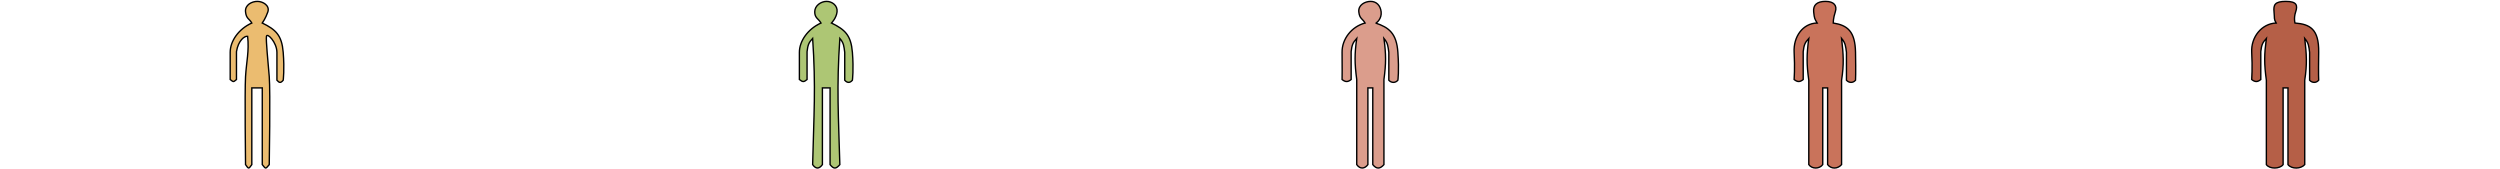
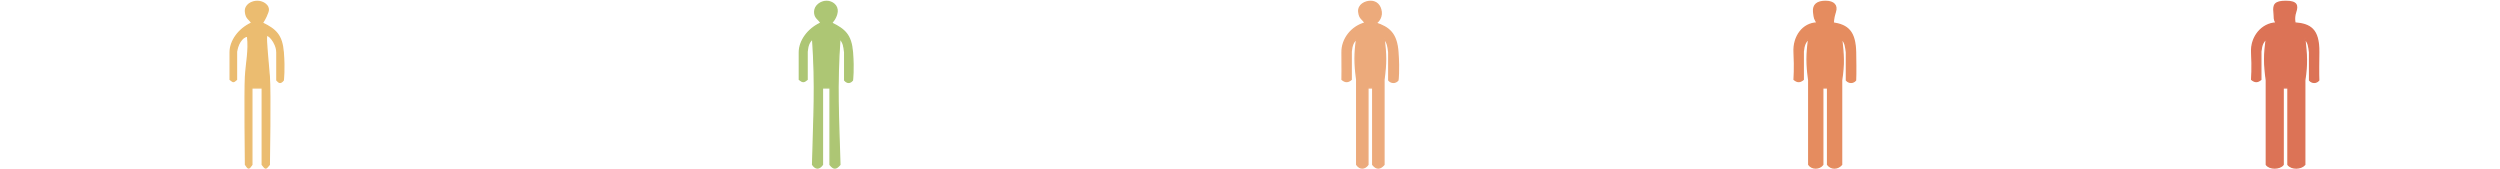
<svg xmlns="http://www.w3.org/2000/svg" width="1792" height="121" viewBox="0 0 1792 121" fill="none">
-   <path d="M180.5 118C178.157 121.166 178.343 121.318 176 118C176 118 175.38 65.759 176 55C176.62 44.241 178.69 36.724 177.5 26C175.354 25.651 170.796 28.922 169.5 37V57C167.315 58.763 167.527 59.051 165 57V37.5C165 29.5 170.981 20.783 180.5 16.5C178.743 13.376 176.5 13.5 176 8.5C175.5 3.5 180.5 1 184.5 1C188.5 1 193.5 4 192 8.5C190.5 13 188 16.5 188 16.5C197.474 21.166 202 25 203 37.5C204 50 203 57.5 203 57.5C201.242 59.598 200.257 59.514 198.5 57.5V37.5C198.422 30.289 191.486 23.256 191 26C190.514 28.744 192.139 44.263 193 55C193.861 65.737 193 118 193 118C190.266 121.092 190.733 121.417 188 118V63H180.5V118Z" fill="#EBBC70" stroke="black" />
-   <path d="M582.5 118C583.349 82.54 584.892 62.51 582.5 27.5C579.596 30.689 579.061 32.35 578.5 37V57C576.315 58.763 575.527 59.051 573 57V37.5C573 29.5 578.981 20.783 588.5 16.5C586.743 13.376 584 13 584 8.5C584 4 588.5 1 592.5 1C596.5 1 600.5 4 600 8.5C599.5 13 596 16.5 596 16.5C605.474 21.166 610 25 611 37.5C612 50 611 57.5 611 57.5C609.242 59.598 607.257 59.514 605.5 57.5V37.5C604.911 33.185 604.907 31.006 602 27.5C599.598 62.842 601.02 82.657 602 118C599.266 121.092 597.733 121.417 595 118V63H589.5V118C587.157 121.166 584.843 121.318 582.5 118Z" fill="#ADC674" stroke="black" />
-   <path d="M980.503 118C978.16 121.166 974.845 121.318 972.503 118V57C970.943 45.215 970.951 38.744 972.503 27.5C969.598 30.689 969.063 32.35 968.503 37V57C966.317 58.763 964.53 59.051 962.003 57C962.003 57 962.156 46.979 962.003 37.5C961.849 28.021 968.802 19.042 978.503 16.5C976.745 13.376 974.503 13.5 974.003 8.5C973.503 3.5 978.503 1 982.503 1C986.503 1 989.458 3.776 990.003 8.5C990.547 13.224 986.871 16.595 986.003 16.5C995.548 19.659 1001.06 23.853 1002 37.5C1002.95 51.147 1002 57.5 1002 57.5C1000.24 59.598 997.259 59.514 995.503 57.5V37.5C994.914 33.185 994.909 31.006 992.003 27.5C993.548 39.028 993.567 45.471 992.003 57V118C989.269 121.092 986.736 121.417 984.003 118V63H980.503V118Z" fill="#DB9D8C" stroke="black" />
-   <path d="M1306.54 118C1304.19 121.166 1298.88 121.318 1296.54 118V57.5C1294.91 45.785 1294.96 39.216 1296.54 27.5C1293.63 30.689 1293.1 32.35 1292.54 37V57C1290.35 58.763 1288.56 59.051 1286.04 57C1286.04 57 1286.65 48.701 1286.04 37.5C1285.43 26.299 1292.24 16.698 1302.54 16.5C1300.78 13.376 1300.54 13.5 1300.04 8.5C1299.54 3.5 1302.54 1 1308.54 1C1314.54 1 1317.04 4 1315.54 8.5C1314.04 13 1314.04 16.5 1314.04 16.5C1324.4 18.098 1329.75 22.55 1330.04 37.5C1330.33 52.45 1330.04 57.5 1330.04 57.5C1328.28 59.598 1325.29 59.514 1323.54 57.5V37.5C1322.95 33.185 1322.94 31.006 1320.04 27.5C1321.37 39.216 1321.85 45.784 1320.04 57.5V118C1317.3 121.092 1312.77 121.417 1310.04 118V63H1306.54V118Z" fill="#C9735B" stroke="black" />
-   <path d="M1636.53 118C1634.19 121.166 1626.88 121.318 1624.53 118V57.5C1622.91 45.785 1622.96 39.216 1624.53 27.5C1621.63 30.689 1621.09 32.35 1620.53 37V57C1618.35 58.763 1616.56 59.051 1614.03 57C1614.03 57 1614.64 48.44 1614.03 37.5C1613.43 26.56 1621.21 16.893 1631.53 16.5C1629.78 13.376 1630.53 13.5 1630.03 8.5C1629.53 3.5 1630.53 1 1638.53 1C1646.53 1 1647.03 4 1645.53 8.5C1644.03 13 1645.03 16.5 1645.03 16.5C1655.59 17.358 1662.28 20.588 1662.03 37.5C1661.78 54.412 1662.03 57.5 1662.03 57.5C1660.28 59.598 1657.29 59.514 1655.53 57.5V37.5C1654.94 33.185 1654.94 31.006 1652.03 27.5C1653.36 39.216 1653.84 45.784 1652.03 57.5V118C1649.3 121.092 1642.77 121.417 1640.03 118V63H1636.53V118Z" fill="#B55F47" stroke="black" />
+   <path d="M180.5 118C178.157 121.166 178.343 121.318 176 118C176 118 175.38 65.759 176 55C176.62 44.241 178.69 36.724 177.5 26C175.354 25.651 170.796 28.922 169.5 37V57C167.315 58.763 167.527 59.051 165 57V37.5C165 29.5 170.981 20.783 180.5 16.5C178.743 13.376 176.5 13.5 176 8.5C175.5 3.5 180.5 1 184.5 1C188.5 1 193.5 4 192 8.5C190.5 13 188 16.5 188 16.5C197.474 21.166 202 25 203 37.5C204 50 203 57.5 203 57.5C201.242 59.598 200.257 59.514 198.5 57.5V37.5C198.422 30.289 191.486 23.256 191 26C190.514 28.744 192.139 44.263 193 55C193.861 65.737 193 118 193 118C190.266 121.092 190.733 121.417 188 118V63H180.5V118Z" fill="#EBBC70" stroke="#EBBC70" />
+   <path d="M582.5 118C583.349 82.54 584.892 62.51 582.5 27.5C579.596 30.689 579.061 32.35 578.5 37V57C576.315 58.763 575.527 59.051 573 57V37.5C573 29.5 578.981 20.783 588.5 16.5C586.743 13.376 584 13 584 8.5C584 4 588.5 1 592.5 1C596.5 1 600.5 4 600 8.5C599.5 13 596 16.5 596 16.5C605.474 21.166 610 25 611 37.5C612 50 611 57.5 611 57.5C609.242 59.598 607.257 59.514 605.5 57.5V37.5C604.911 33.185 604.907 31.006 602 27.5C599.598 62.842 601.02 82.657 602 118C599.266 121.092 597.733 121.417 595 118V63H589.5V118C587.157 121.166 584.843 121.318 582.5 118Z" fill="#ADC674" stroke="#ADC674" />
+   <path d="M980.503 118C978.16 121.166 974.845 121.318 972.503 118V57C970.943 45.215 970.951 38.744 972.503 27.5C969.598 30.689 969.063 32.35 968.503 37V57C966.317 58.763 964.53 59.051 962.003 57C962.003 57 962.156 46.979 962.003 37.5C961.849 28.021 968.802 19.042 978.503 16.5C976.745 13.376 974.503 13.5 974.003 8.5C973.503 3.5 978.503 1 982.503 1C986.503 1 989.458 3.776 990.003 8.5C990.547 13.224 986.871 16.595 986.003 16.5C995.548 19.659 1001.06 23.853 1002 37.5C1002.95 51.147 1002 57.5 1002 57.5C1000.24 59.598 997.259 59.514 995.503 57.5V37.5C994.914 33.185 994.909 31.006 992.003 27.5C993.548 39.028 993.567 45.471 992.003 57V118C989.269 121.092 986.736 121.417 984.003 118V63H980.503V118Z" fill="#ECAA7B" stroke="#ECAA7B" />
+   <path d="M1306.54 118C1304.19 121.166 1298.88 121.318 1296.54 118V57.5C1294.91 45.785 1294.96 39.216 1296.54 27.5C1293.63 30.689 1293.1 32.35 1292.54 37V57C1290.35 58.763 1288.56 59.051 1286.04 57C1286.04 57 1286.65 48.701 1286.04 37.5C1285.43 26.299 1292.24 16.698 1302.54 16.5C1300.78 13.376 1300.54 13.5 1300.04 8.5C1299.54 3.5 1302.54 1 1308.54 1C1314.54 1 1317.04 4 1315.54 8.5C1314.04 13 1314.04 16.5 1314.04 16.5C1324.4 18.098 1329.75 22.55 1330.04 37.5C1330.33 52.45 1330.04 57.5 1330.04 57.5C1328.28 59.598 1325.29 59.514 1323.54 57.5V37.5C1322.95 33.185 1322.94 31.006 1320.04 27.5C1321.37 39.216 1321.85 45.784 1320.04 57.5V118C1317.3 121.092 1312.77 121.417 1310.04 118V63H1306.54V118Z" fill="#E58C5F" stroke="#E58C5F" />
+   <path d="M1636.53 118C1634.19 121.166 1626.88 121.318 1624.53 118V57.5C1622.91 45.785 1622.96 39.216 1624.53 27.5C1621.63 30.689 1621.09 32.35 1620.53 37V57C1618.35 58.763 1616.56 59.051 1614.03 57C1614.03 57 1614.64 48.44 1614.03 37.5C1613.43 26.56 1621.21 16.893 1631.53 16.5C1629.78 13.376 1630.53 13.5 1630.03 8.5C1629.53 3.5 1630.53 1 1638.53 1C1646.53 1 1647.03 4 1645.53 8.5C1644.03 13 1645.03 16.5 1645.03 16.5C1655.59 17.358 1662.28 20.588 1662.03 37.5C1661.78 54.412 1662.03 57.5 1662.03 57.5C1660.28 59.598 1657.29 59.514 1655.53 57.5V37.5C1654.94 33.185 1654.94 31.006 1652.03 27.5C1653.36 39.216 1653.84 45.784 1652.03 57.5V118C1649.3 121.092 1642.77 121.417 1640.03 118V63H1636.53V118Z" fill="#DC7356" stroke="#DC7356" />
</svg>
